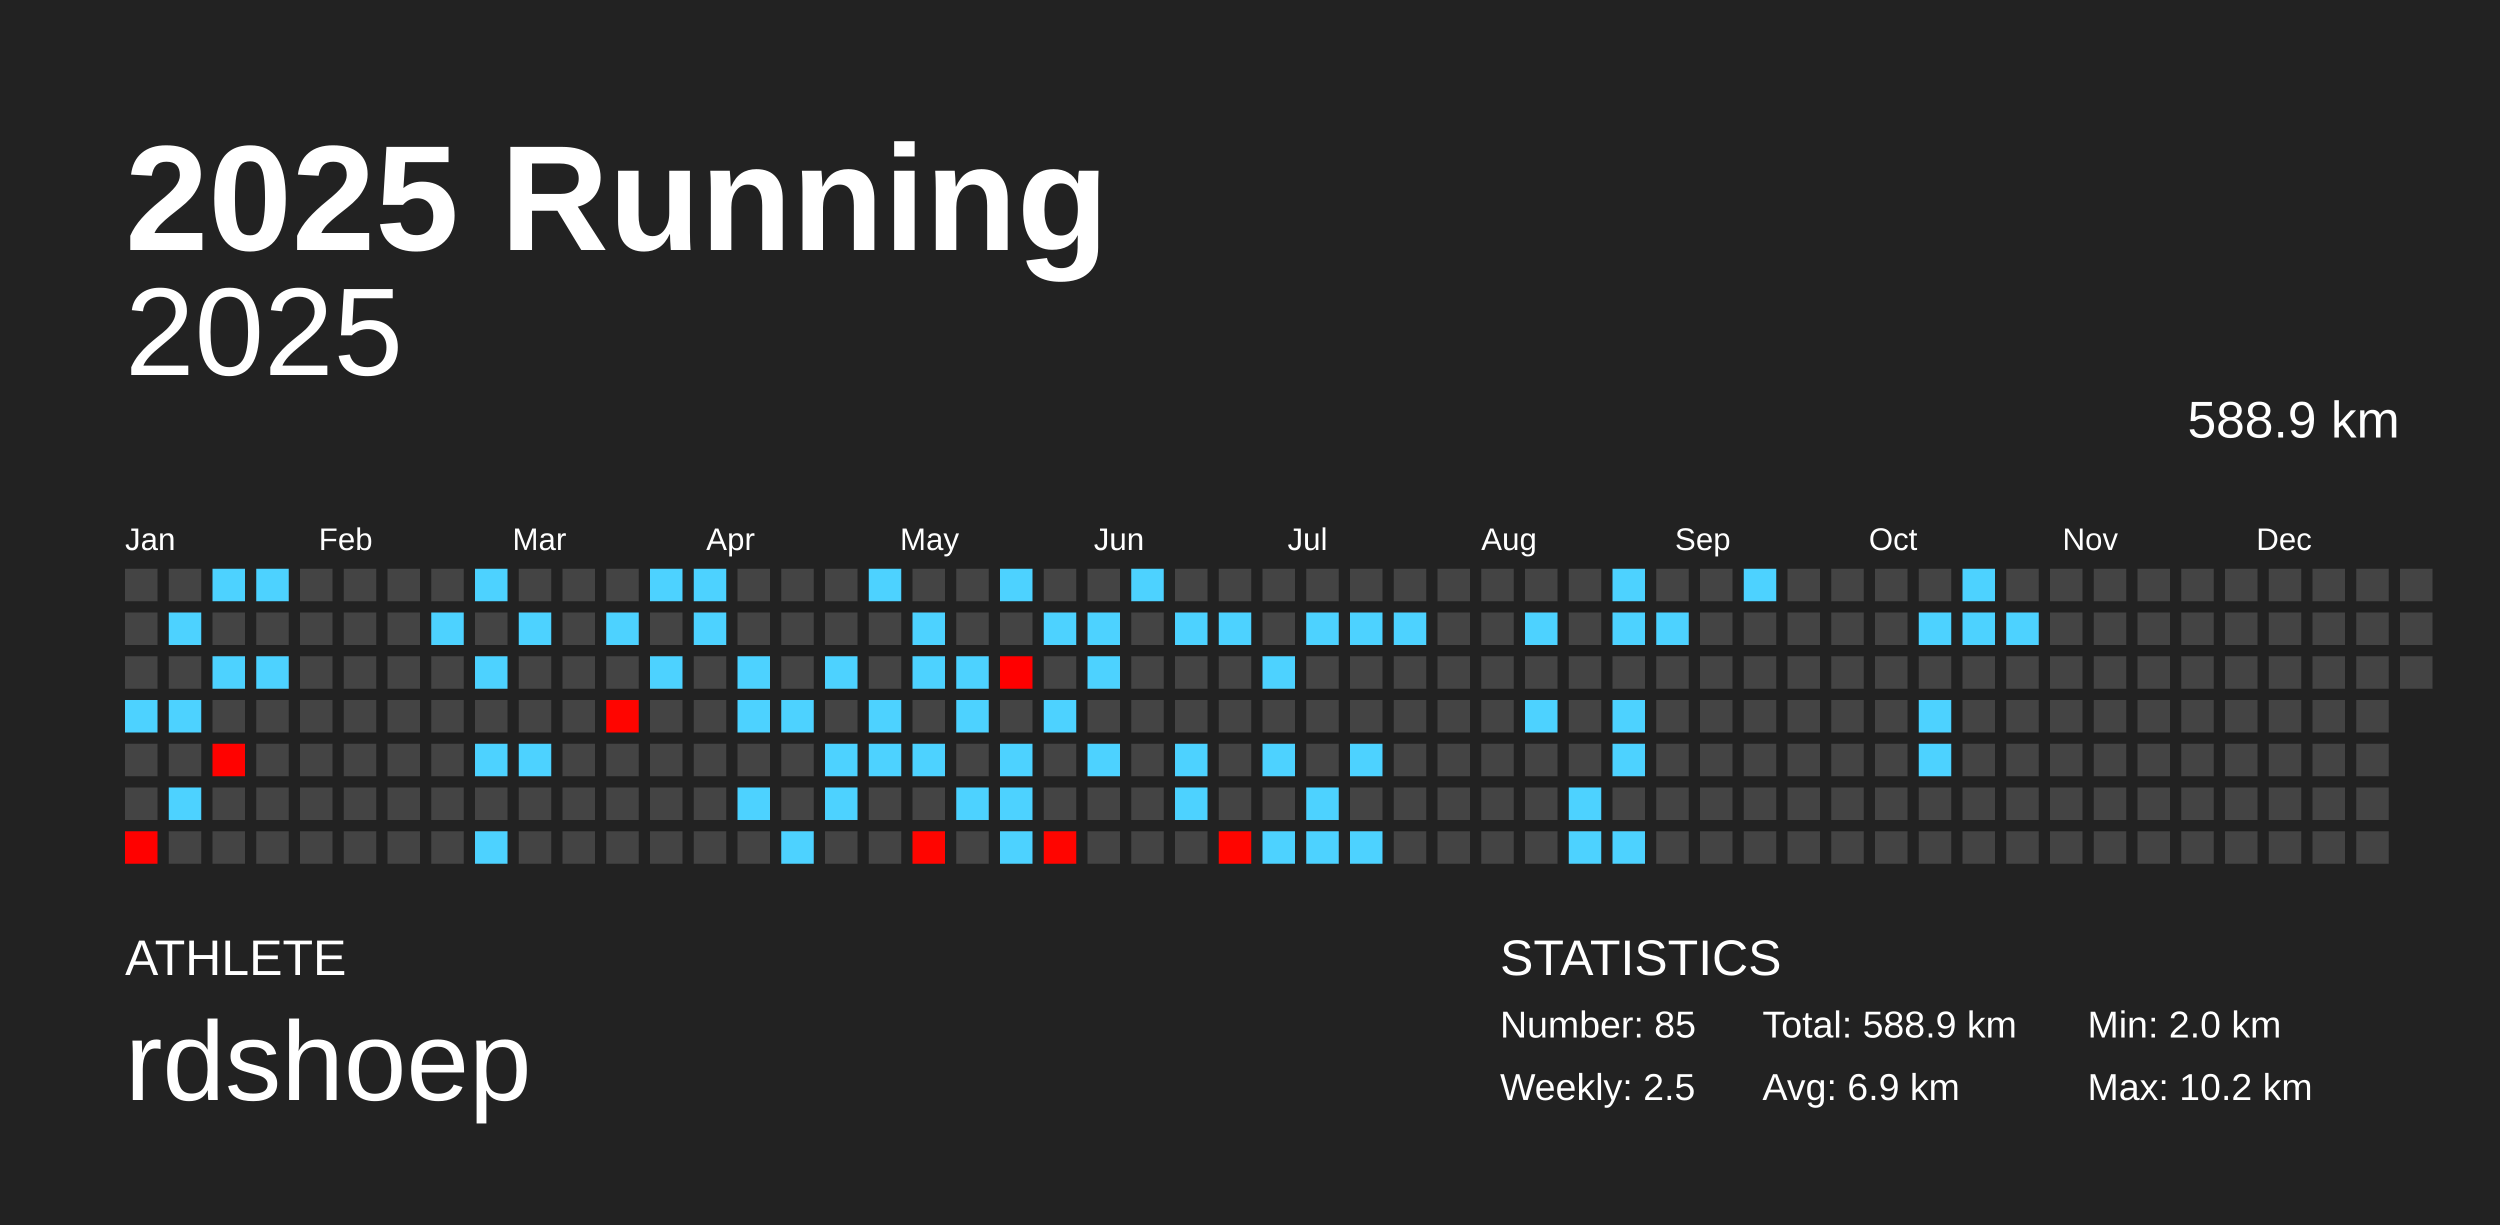
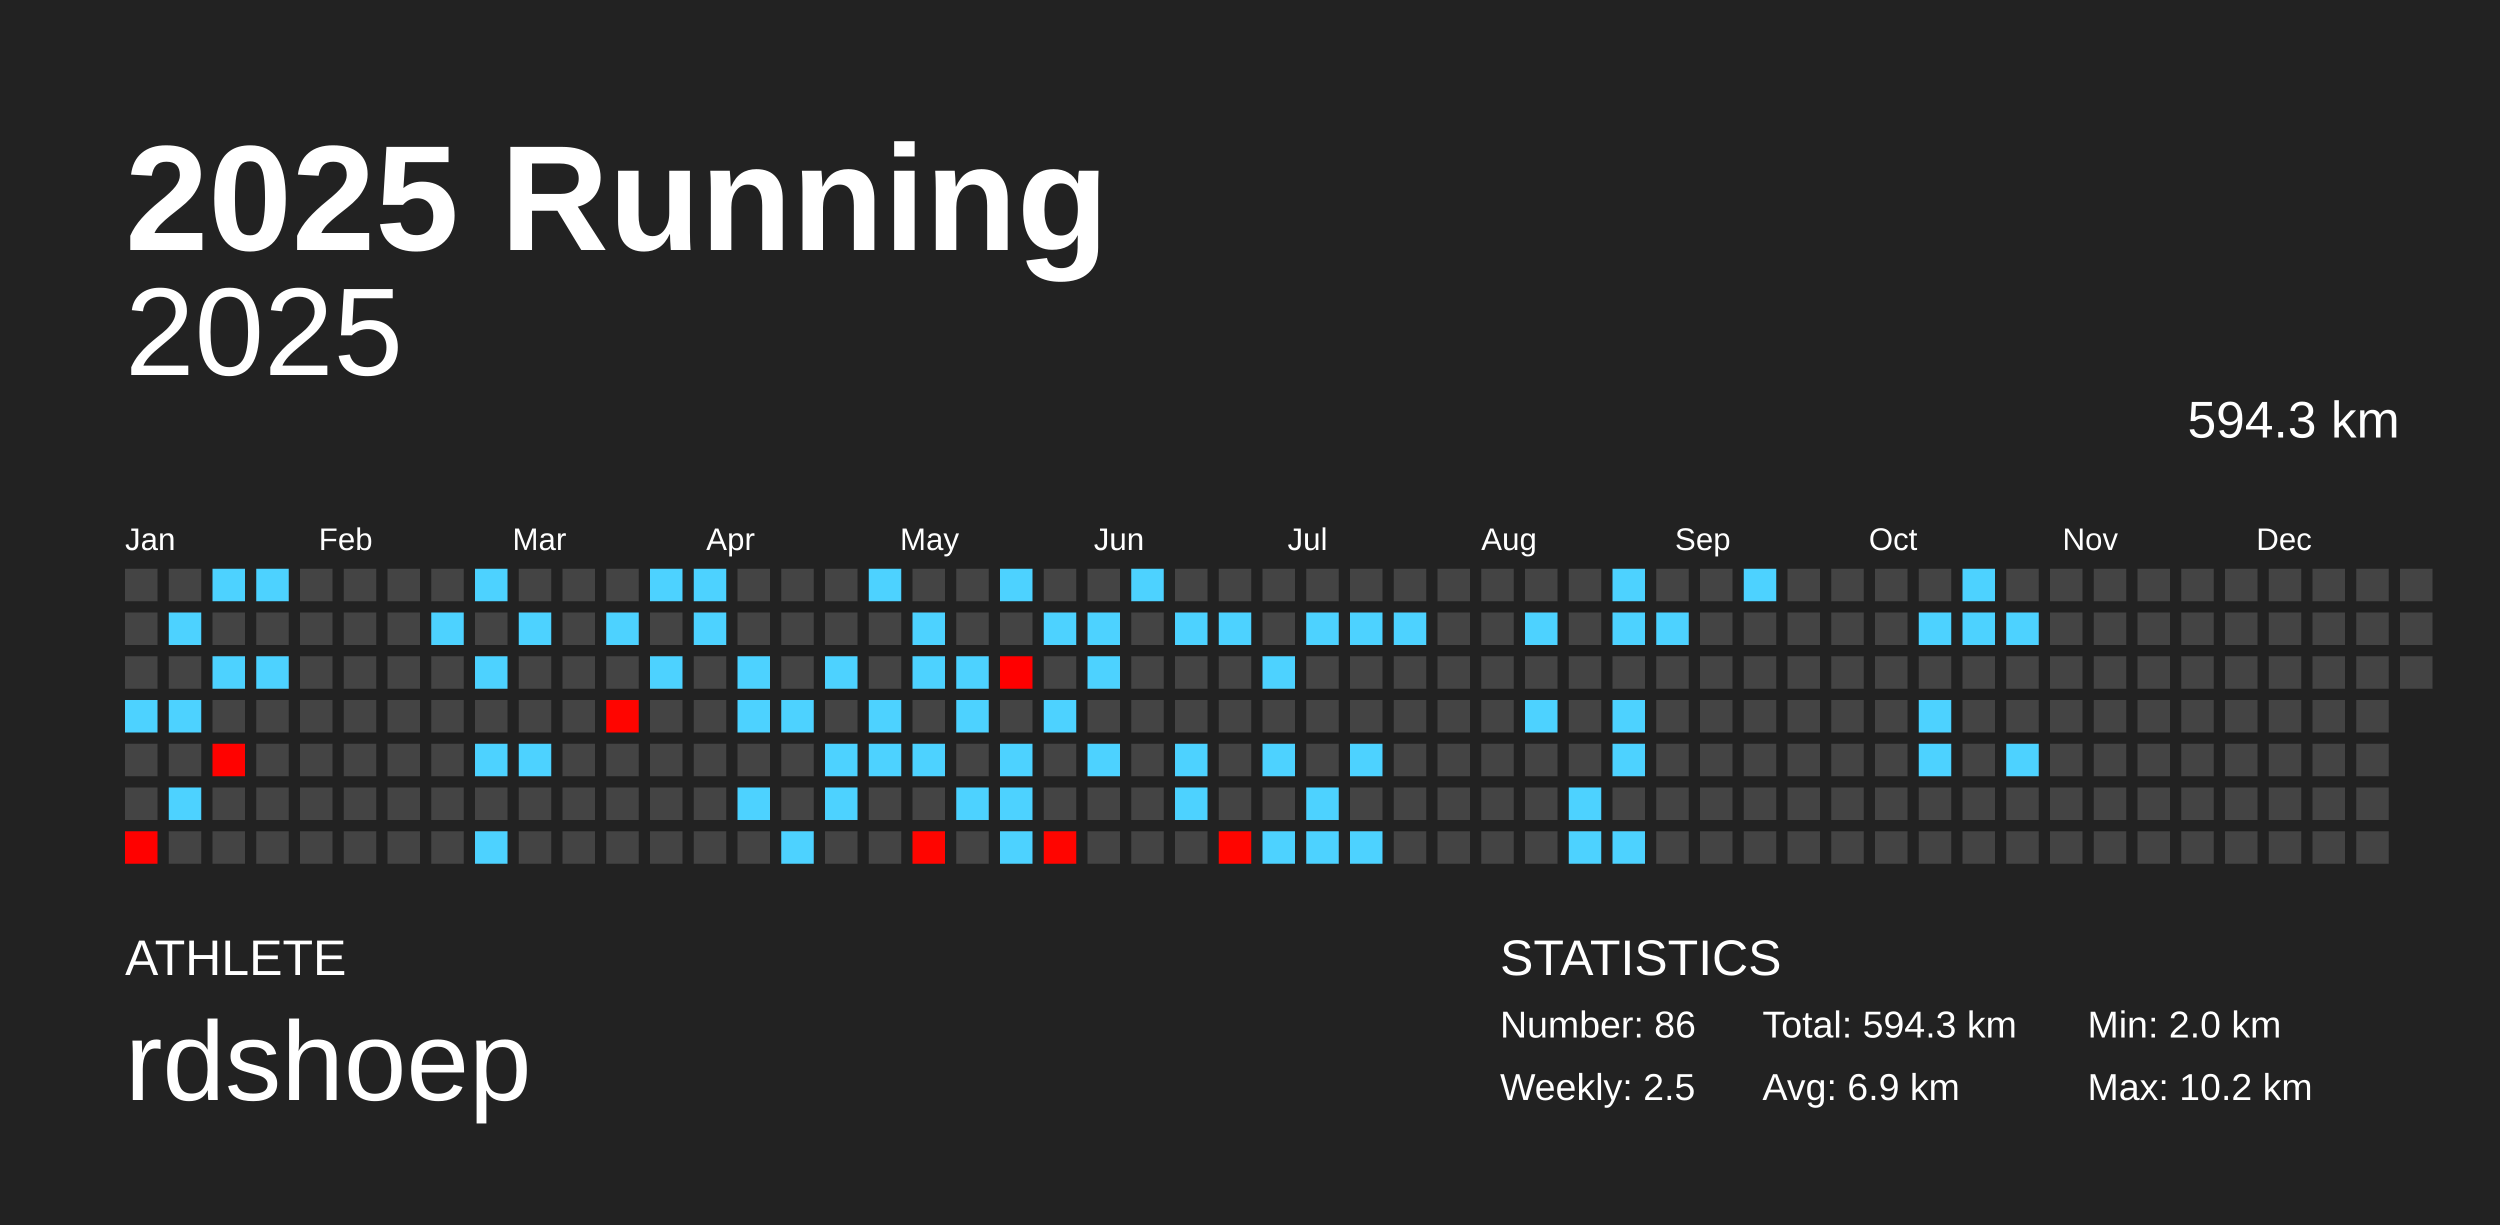
<svg xmlns="http://www.w3.org/2000/svg" baseProfile="full" height="98mm" version="1.1" viewBox="0,0,200,98" width="200mm">
  <defs />
  <rect fill="#222222" height="98" width="200" x="0" y="0" />
  <text fill="#FFFFFF" style="font-size:12px; font-family:Arial; font-weight:bold;" x="10" y="20">2025 Running</text>
  <text fill="#FFFFFF" style="font-size:4px; font-family:Arial" x="10" y="78">ATHLETE</text>
  <text fill="#FFFFFF" style="font-size:9px; font-family:Arial" x="10" y="88">rdshoep</text>
  <text fill="#FFFFFF" style="font-size:4px; font-family:Arial" x="120" y="78">STATISTICS</text>
-   <text fill="#FFFFFF" style="font-size:3px; font-family:Arial" x="120" y="83">Number: 85</text>
+   <text fill="#FFFFFF" style="font-size:3px; font-family:Arial" x="120" y="83">Number: 86</text>
  <text fill="#FFFFFF" style="font-size:3px; font-family:Arial" x="120" y="88">Weekly: 2.5</text>
-   <text fill="#FFFFFF" style="font-size:3px; font-family:Arial" x="141" y="83">Total: 588.9 km</text>
+   <text fill="#FFFFFF" style="font-size:3px; font-family:Arial" x="141" y="83">Total: 594.3 km</text>
  <text fill="#FFFFFF" style="font-size:3px; font-family:Arial" x="141" y="88">Avg: 6.9 km</text>
  <text fill="#FFFFFF" style="font-size:3px; font-family:Arial" x="167" y="83">Min: 2.0 km</text>
  <text fill="#FFFFFF" style="font-size:3px; font-family:Arial" x="167" y="88">Max: 10.2 km</text>
  <text alignment-baseline="hanging" fill="#FFFFFF" style="font-size:10.0px; font-family:Arial;" x="10" y="30">2025</text>
-   <text alignment-baseline="hanging" fill="#FFFFFF" style="font-size:4.125px; font-family:Arial;" x="175" y="35">588.9 km</text>
+   <text alignment-baseline="hanging" fill="#FFFFFF" style="font-size:4.125px; font-family:Arial;" x="175" y="35">594.3 km</text>
  <text fill="#FFFFFF" style="font-size:2.5px; font-family:Arial" x="10.0" y="44">Jan</text>
  <text fill="#FFFFFF" style="font-size:2.5px; font-family:Arial" x="25.5" y="44">Feb</text>
  <text fill="#FFFFFF" style="font-size:2.5px; font-family:Arial" x="41.0" y="44">Mar</text>
  <text fill="#FFFFFF" style="font-size:2.5px; font-family:Arial" x="56.5" y="44">Apr</text>
  <text fill="#FFFFFF" style="font-size:2.5px; font-family:Arial" x="72.0" y="44">May</text>
  <text fill="#FFFFFF" style="font-size:2.5px; font-family:Arial" x="87.5" y="44">Jun</text>
  <text fill="#FFFFFF" style="font-size:2.5px; font-family:Arial" x="103.0" y="44">Jul</text>
  <text fill="#FFFFFF" style="font-size:2.5px; font-family:Arial" x="118.5" y="44">Aug</text>
  <text fill="#FFFFFF" style="font-size:2.5px; font-family:Arial" x="134.0" y="44">Sep</text>
  <text fill="#FFFFFF" style="font-size:2.5px; font-family:Arial" x="149.5" y="44">Oct</text>
  <text fill="#FFFFFF" style="font-size:2.5px; font-family:Arial" x="165.0" y="44">Nov</text>
  <text fill="#FFFFFF" style="font-size:2.5px; font-family:Arial" x="180.5" y="44">Dec</text>
  <rect fill="#444444" height="2.6" width="2.6" x="10.0" y="45.5" />
  <rect fill="#444444" height="2.6" width="2.6" x="10.0" y="49.0" />
  <rect fill="#444444" height="2.6" width="2.6" x="10.0" y="52.5" />
  <rect fill="#4dd2ff" height="2.6" width="2.6" x="10.0" y="56.0" />
  <rect fill="#444444" height="2.6" width="2.6" x="10.0" y="59.5" />
  <rect fill="#444444" height="2.6" width="2.6" x="10.0" y="63.0" />
  <rect fill="#ff0100" height="2.6" width="2.6" x="10.0" y="66.5" />
  <rect fill="#444444" height="2.6" width="2.6" x="13.5" y="45.5" />
  <rect fill="#4dd2ff" height="2.6" width="2.6" x="13.5" y="49.0" />
  <rect fill="#444444" height="2.6" width="2.6" x="13.5" y="52.5" />
  <rect fill="#4dd2ff" height="2.6" width="2.6" x="13.5" y="56.0" />
  <rect fill="#444444" height="2.6" width="2.6" x="13.5" y="59.5" />
  <rect fill="#4dd2ff" height="2.6" width="2.6" x="13.5" y="63.0" />
  <rect fill="#444444" height="2.6" width="2.6" x="13.5" y="66.5" />
  <rect fill="#4dd2ff" height="2.6" width="2.6" x="17.0" y="45.5" />
  <rect fill="#444444" height="2.6" width="2.6" x="17.0" y="49.0" />
  <rect fill="#4dd2ff" height="2.6" width="2.6" x="17.0" y="52.5" />
  <rect fill="#444444" height="2.6" width="2.6" x="17.0" y="56.0" />
  <rect fill="#ff0200" height="2.6" width="2.6" x="17.0" y="59.5" />
  <rect fill="#444444" height="2.6" width="2.6" x="17.0" y="63.0" />
  <rect fill="#444444" height="2.6" width="2.6" x="17.0" y="66.5" />
  <rect fill="#4dd2ff" height="2.6" width="2.6" x="20.5" y="45.5" />
  <rect fill="#444444" height="2.6" width="2.6" x="20.5" y="49.0" />
  <rect fill="#4dd2ff" height="2.6" width="2.6" x="20.5" y="52.5" />
  <rect fill="#444444" height="2.6" width="2.6" x="20.5" y="56.0" />
  <rect fill="#444444" height="2.6" width="2.6" x="20.5" y="59.5" />
  <rect fill="#444444" height="2.6" width="2.6" x="20.5" y="63.0" />
  <rect fill="#444444" height="2.6" width="2.6" x="20.5" y="66.5" />
  <rect fill="#444444" height="2.6" width="2.6" x="24.0" y="45.5" />
  <rect fill="#444444" height="2.6" width="2.6" x="24.0" y="49.0" />
  <rect fill="#444444" height="2.6" width="2.6" x="24.0" y="52.5" />
  <rect fill="#444444" height="2.6" width="2.6" x="24.0" y="56.0" />
  <rect fill="#444444" height="2.6" width="2.6" x="24.0" y="59.5" />
  <rect fill="#444444" height="2.6" width="2.6" x="24.0" y="63.0" />
  <rect fill="#444444" height="2.6" width="2.6" x="24.0" y="66.5" />
  <rect fill="#444444" height="2.6" width="2.6" x="27.5" y="45.5" />
  <rect fill="#444444" height="2.6" width="2.6" x="27.5" y="49.0" />
  <rect fill="#444444" height="2.6" width="2.6" x="27.5" y="52.5" />
  <rect fill="#444444" height="2.6" width="2.6" x="27.5" y="56.0" />
  <rect fill="#444444" height="2.6" width="2.6" x="27.5" y="59.5" />
  <rect fill="#444444" height="2.6" width="2.6" x="27.5" y="63.0" />
  <rect fill="#444444" height="2.6" width="2.6" x="27.5" y="66.5" />
  <rect fill="#444444" height="2.6" width="2.6" x="31.0" y="45.5" />
  <rect fill="#444444" height="2.6" width="2.6" x="31.0" y="49.0" />
  <rect fill="#444444" height="2.6" width="2.6" x="31.0" y="52.5" />
  <rect fill="#444444" height="2.6" width="2.6" x="31.0" y="56.0" />
  <rect fill="#444444" height="2.6" width="2.6" x="31.0" y="59.5" />
  <rect fill="#444444" height="2.6" width="2.6" x="31.0" y="63.0" />
  <rect fill="#444444" height="2.6" width="2.6" x="31.0" y="66.5" />
  <rect fill="#444444" height="2.6" width="2.6" x="34.5" y="45.5" />
  <rect fill="#4dd2ff" height="2.6" width="2.6" x="34.5" y="49.0" />
  <rect fill="#444444" height="2.6" width="2.6" x="34.5" y="52.5" />
  <rect fill="#444444" height="2.6" width="2.6" x="34.5" y="56.0" />
  <rect fill="#444444" height="2.6" width="2.6" x="34.5" y="59.5" />
  <rect fill="#444444" height="2.6" width="2.6" x="34.5" y="63.0" />
  <rect fill="#444444" height="2.6" width="2.6" x="34.5" y="66.5" />
  <rect fill="#4dd2ff" height="2.6" width="2.6" x="38.0" y="45.5" />
  <rect fill="#444444" height="2.6" width="2.6" x="38.0" y="49.0" />
  <rect fill="#4dd2ff" height="2.6" width="2.6" x="38.0" y="52.5" />
  <rect fill="#444444" height="2.6" width="2.6" x="38.0" y="56.0" />
  <rect fill="#4dd2ff" height="2.6" width="2.6" x="38.0" y="59.5" />
  <rect fill="#444444" height="2.6" width="2.6" x="38.0" y="63.0" />
  <rect fill="#4dd2ff" height="2.6" width="2.6" x="38.0" y="66.5" />
  <rect fill="#444444" height="2.6" width="2.6" x="41.5" y="45.5" />
  <rect fill="#4dd2ff" height="2.6" width="2.6" x="41.5" y="49.0" />
  <rect fill="#444444" height="2.6" width="2.6" x="41.5" y="52.5" />
  <rect fill="#444444" height="2.6" width="2.6" x="41.5" y="56.0" />
  <rect fill="#4dd2ff" height="2.6" width="2.6" x="41.5" y="59.5" />
  <rect fill="#444444" height="2.6" width="2.6" x="41.5" y="63.0" />
  <rect fill="#444444" height="2.6" width="2.6" x="41.5" y="66.5" />
  <rect fill="#444444" height="2.6" width="2.6" x="45.0" y="45.5" />
  <rect fill="#444444" height="2.6" width="2.6" x="45.0" y="49.0" />
  <rect fill="#444444" height="2.6" width="2.6" x="45.0" y="52.5" />
  <rect fill="#444444" height="2.6" width="2.6" x="45.0" y="56.0" />
  <rect fill="#444444" height="2.6" width="2.6" x="45.0" y="59.5" />
  <rect fill="#444444" height="2.6" width="2.6" x="45.0" y="63.0" />
  <rect fill="#444444" height="2.6" width="2.6" x="45.0" y="66.5" />
  <rect fill="#444444" height="2.6" width="2.6" x="48.5" y="45.5" />
  <rect fill="#4dd2ff" height="2.6" width="2.6" x="48.5" y="49.0" />
  <rect fill="#444444" height="2.6" width="2.6" x="48.5" y="52.5" />
  <rect fill="#ff0500" height="2.6" width="2.6" x="48.5" y="56.0" />
  <rect fill="#444444" height="2.6" width="2.6" x="48.5" y="59.5" />
  <rect fill="#444444" height="2.6" width="2.6" x="48.5" y="63.0" />
  <rect fill="#444444" height="2.6" width="2.6" x="48.5" y="66.5" />
  <rect fill="#4dd2ff" height="2.6" width="2.6" x="52.0" y="45.5" />
  <rect fill="#444444" height="2.6" width="2.6" x="52.0" y="49.0" />
  <rect fill="#4dd2ff" height="2.6" width="2.6" x="52.0" y="52.5" />
  <rect fill="#444444" height="2.6" width="2.6" x="52.0" y="56.0" />
  <rect fill="#444444" height="2.6" width="2.6" x="52.0" y="59.5" />
  <rect fill="#444444" height="2.6" width="2.6" x="52.0" y="63.0" />
  <rect fill="#444444" height="2.6" width="2.6" x="52.0" y="66.5" />
  <rect fill="#4dd2ff" height="2.6" width="2.6" x="55.5" y="45.5" />
  <rect fill="#4dd2ff" height="2.6" width="2.6" x="55.5" y="49.0" />
  <rect fill="#444444" height="2.6" width="2.6" x="55.5" y="52.5" />
  <rect fill="#444444" height="2.6" width="2.6" x="55.5" y="56.0" />
  <rect fill="#444444" height="2.6" width="2.6" x="55.5" y="59.5" />
  <rect fill="#444444" height="2.6" width="2.6" x="55.5" y="63.0" />
  <rect fill="#444444" height="2.6" width="2.6" x="55.5" y="66.5" />
  <rect fill="#444444" height="2.6" width="2.6" x="59.0" y="45.5" />
  <rect fill="#444444" height="2.6" width="2.6" x="59.0" y="49.0" />
  <rect fill="#4dd2ff" height="2.6" width="2.6" x="59.0" y="52.5" />
  <rect fill="#4dd2ff" height="2.6" width="2.6" x="59.0" y="56.0" />
  <rect fill="#444444" height="2.6" width="2.6" x="59.0" y="59.5" />
  <rect fill="#4dd2ff" height="2.6" width="2.6" x="59.0" y="63.0" />
  <rect fill="#444444" height="2.6" width="2.6" x="59.0" y="66.5" />
  <rect fill="#444444" height="2.6" width="2.6" x="62.5" y="45.5" />
  <rect fill="#444444" height="2.6" width="2.6" x="62.5" y="49.0" />
  <rect fill="#444444" height="2.6" width="2.6" x="62.5" y="52.5" />
  <rect fill="#4dd2ff" height="2.6" width="2.6" x="62.5" y="56.0" />
  <rect fill="#444444" height="2.6" width="2.6" x="62.5" y="59.5" />
  <rect fill="#444444" height="2.6" width="2.6" x="62.5" y="63.0" />
  <rect fill="#4dd2ff" height="2.6" width="2.6" x="62.5" y="66.5" />
  <rect fill="#444444" height="2.6" width="2.6" x="66.0" y="45.5" />
  <rect fill="#444444" height="2.6" width="2.6" x="66.0" y="49.0" />
  <rect fill="#4dd2ff" height="2.6" width="2.6" x="66.0" y="52.5" />
  <rect fill="#444444" height="2.6" width="2.6" x="66.0" y="56.0" />
  <rect fill="#4dd2ff" height="2.6" width="2.6" x="66.0" y="59.5" />
  <rect fill="#4dd2ff" height="2.6" width="2.6" x="66.0" y="63.0" />
  <rect fill="#444444" height="2.6" width="2.6" x="66.0" y="66.5" />
  <rect fill="#4dd2ff" height="2.6" width="2.6" x="69.5" y="45.5" />
  <rect fill="#444444" height="2.6" width="2.6" x="69.5" y="49.0" />
  <rect fill="#444444" height="2.6" width="2.6" x="69.5" y="52.5" />
  <rect fill="#4dd2ff" height="2.6" width="2.6" x="69.5" y="56.0" />
  <rect fill="#4dd2ff" height="2.6" width="2.6" x="69.5" y="59.5" />
  <rect fill="#444444" height="2.6" width="2.6" x="69.5" y="63.0" />
  <rect fill="#444444" height="2.6" width="2.6" x="69.5" y="66.5" />
  <rect fill="#444444" height="2.6" width="2.6" x="73.0" y="45.5" />
  <rect fill="#4dd2ff" height="2.6" width="2.6" x="73.0" y="49.0" />
  <rect fill="#4dd2ff" height="2.6" width="2.6" x="73.0" y="52.5" />
  <rect fill="#444444" height="2.6" width="2.6" x="73.0" y="56.0" />
  <rect fill="#4dd2ff" height="2.6" width="2.6" x="73.0" y="59.5" />
  <rect fill="#444444" height="2.6" width="2.6" x="73.0" y="63.0" />
  <rect fill="#ff0500" height="2.6" width="2.6" x="73.0" y="66.5" />
  <rect fill="#444444" height="2.6" width="2.6" x="76.5" y="45.5" />
  <rect fill="#444444" height="2.6" width="2.6" x="76.5" y="49.0" />
  <rect fill="#4dd2ff" height="2.6" width="2.6" x="76.5" y="52.5" />
  <rect fill="#4dd2ff" height="2.6" width="2.6" x="76.5" y="56.0" />
  <rect fill="#444444" height="2.6" width="2.6" x="76.5" y="59.5" />
  <rect fill="#4dd2ff" height="2.6" width="2.6" x="76.5" y="63.0" />
  <rect fill="#444444" height="2.6" width="2.6" x="76.5" y="66.5" />
  <rect fill="#4dd2ff" height="2.6" width="2.6" x="80.0" y="45.5" />
  <rect fill="#444444" height="2.6" width="2.6" x="80.0" y="49.0" />
  <rect fill="#ff0000" height="2.6" width="2.6" x="80.0" y="52.5" />
  <rect fill="#444444" height="2.6" width="2.6" x="80.0" y="56.0" />
  <rect fill="#4dd2ff" height="2.6" width="2.6" x="80.0" y="59.5" />
  <rect fill="#4dd2ff" height="2.6" width="2.6" x="80.0" y="63.0" />
  <rect fill="#4dd2ff" height="2.6" width="2.6" x="80.0" y="66.5" />
  <rect fill="#444444" height="2.6" width="2.6" x="83.5" y="45.5" />
  <rect fill="#4dd2ff" height="2.6" width="2.6" x="83.5" y="49.0" />
  <rect fill="#444444" height="2.6" width="2.6" x="83.5" y="52.5" />
  <rect fill="#4dd2ff" height="2.6" width="2.6" x="83.5" y="56.0" />
  <rect fill="#444444" height="2.6" width="2.6" x="83.5" y="59.5" />
  <rect fill="#444444" height="2.6" width="2.6" x="83.5" y="63.0" />
  <rect fill="#ff0500" height="2.6" width="2.6" x="83.5" y="66.5" />
  <rect fill="#444444" height="2.6" width="2.6" x="87.0" y="45.5" />
  <rect fill="#4dd2ff" height="2.6" width="2.6" x="87.0" y="49.0" />
  <rect fill="#4dd2ff" height="2.6" width="2.6" x="87.0" y="52.5" />
  <rect fill="#444444" height="2.6" width="2.6" x="87.0" y="56.0" />
  <rect fill="#4dd2ff" height="2.6" width="2.6" x="87.0" y="59.5" />
  <rect fill="#444444" height="2.6" width="2.6" x="87.0" y="63.0" />
  <rect fill="#444444" height="2.6" width="2.6" x="87.0" y="66.5" />
  <rect fill="#4dd2ff" height="2.6" width="2.6" x="90.5" y="45.5" />
  <rect fill="#444444" height="2.6" width="2.6" x="90.5" y="49.0" />
  <rect fill="#444444" height="2.6" width="2.6" x="90.5" y="52.5" />
  <rect fill="#444444" height="2.6" width="2.6" x="90.5" y="56.0" />
  <rect fill="#444444" height="2.6" width="2.6" x="90.5" y="59.5" />
  <rect fill="#444444" height="2.6" width="2.6" x="90.5" y="63.0" />
  <rect fill="#444444" height="2.6" width="2.6" x="90.5" y="66.5" />
  <rect fill="#444444" height="2.6" width="2.6" x="94.0" y="45.5" />
  <rect fill="#4dd2ff" height="2.6" width="2.6" x="94.0" y="49.0" />
  <rect fill="#444444" height="2.6" width="2.6" x="94.0" y="52.5" />
  <rect fill="#444444" height="2.6" width="2.6" x="94.0" y="56.0" />
  <rect fill="#4dd2ff" height="2.6" width="2.6" x="94.0" y="59.5" />
  <rect fill="#4dd2ff" height="2.6" width="2.6" x="94.0" y="63.0" />
  <rect fill="#444444" height="2.6" width="2.6" x="94.0" y="66.5" />
  <rect fill="#444444" height="2.6" width="2.6" x="97.5" y="45.5" />
  <rect fill="#4dd2ff" height="2.6" width="2.6" x="97.5" y="49.0" />
  <rect fill="#444444" height="2.6" width="2.6" x="97.5" y="52.5" />
  <rect fill="#444444" height="2.6" width="2.6" x="97.5" y="56.0" />
  <rect fill="#444444" height="2.6" width="2.6" x="97.5" y="59.5" />
  <rect fill="#444444" height="2.6" width="2.6" x="97.5" y="63.0" />
  <rect fill="#ff0500" height="2.6" width="2.6" x="97.5" y="66.5" />
  <rect fill="#444444" height="2.6" width="2.6" x="101.0" y="45.5" />
  <rect fill="#444444" height="2.6" width="2.6" x="101.0" y="49.0" />
  <rect fill="#4dd2ff" height="2.6" width="2.6" x="101.0" y="52.5" />
  <rect fill="#444444" height="2.6" width="2.6" x="101.0" y="56.0" />
  <rect fill="#4dd2ff" height="2.6" width="2.6" x="101.0" y="59.5" />
  <rect fill="#444444" height="2.6" width="2.6" x="101.0" y="63.0" />
  <rect fill="#4dd2ff" height="2.6" width="2.6" x="101.0" y="66.5" />
  <rect fill="#444444" height="2.6" width="2.6" x="104.5" y="45.5" />
  <rect fill="#4dd2ff" height="2.6" width="2.6" x="104.5" y="49.0" />
  <rect fill="#444444" height="2.6" width="2.6" x="104.5" y="52.5" />
  <rect fill="#444444" height="2.6" width="2.6" x="104.5" y="56.0" />
  <rect fill="#444444" height="2.6" width="2.6" x="104.5" y="59.5" />
  <rect fill="#4dd2ff" height="2.6" width="2.6" x="104.5" y="63.0" />
  <rect fill="#4dd2ff" height="2.6" width="2.6" x="104.5" y="66.5" />
  <rect fill="#444444" height="2.6" width="2.6" x="108.0" y="45.5" />
  <rect fill="#4dd2ff" height="2.6" width="2.6" x="108.0" y="49.0" />
  <rect fill="#444444" height="2.6" width="2.6" x="108.0" y="52.5" />
  <rect fill="#444444" height="2.6" width="2.6" x="108.0" y="56.0" />
  <rect fill="#4dd2ff" height="2.6" width="2.6" x="108.0" y="59.5" />
  <rect fill="#444444" height="2.6" width="2.6" x="108.0" y="63.0" />
  <rect fill="#4dd2ff" height="2.6" width="2.6" x="108.0" y="66.5" />
  <rect fill="#444444" height="2.6" width="2.6" x="111.5" y="45.5" />
  <rect fill="#4dd2ff" height="2.6" width="2.6" x="111.5" y="49.0" />
  <rect fill="#444444" height="2.6" width="2.6" x="111.5" y="52.5" />
  <rect fill="#444444" height="2.6" width="2.6" x="111.5" y="56.0" />
  <rect fill="#444444" height="2.6" width="2.6" x="111.5" y="59.5" />
  <rect fill="#444444" height="2.6" width="2.6" x="111.5" y="63.0" />
  <rect fill="#444444" height="2.6" width="2.6" x="111.5" y="66.5" />
  <rect fill="#444444" height="2.6" width="2.6" x="115.0" y="45.5" />
  <rect fill="#444444" height="2.6" width="2.6" x="115.0" y="49.0" />
  <rect fill="#444444" height="2.6" width="2.6" x="115.0" y="52.5" />
  <rect fill="#444444" height="2.6" width="2.6" x="115.0" y="56.0" />
  <rect fill="#444444" height="2.6" width="2.6" x="115.0" y="59.5" />
  <rect fill="#444444" height="2.6" width="2.6" x="115.0" y="63.0" />
  <rect fill="#444444" height="2.6" width="2.6" x="115.0" y="66.5" />
  <rect fill="#444444" height="2.6" width="2.6" x="118.5" y="45.5" />
  <rect fill="#444444" height="2.6" width="2.6" x="118.5" y="49.0" />
  <rect fill="#444444" height="2.6" width="2.6" x="118.5" y="52.5" />
  <rect fill="#444444" height="2.6" width="2.6" x="118.5" y="56.0" />
  <rect fill="#444444" height="2.6" width="2.6" x="118.5" y="59.5" />
  <rect fill="#444444" height="2.6" width="2.6" x="118.5" y="63.0" />
  <rect fill="#444444" height="2.6" width="2.6" x="118.5" y="66.5" />
  <rect fill="#444444" height="2.6" width="2.6" x="122.0" y="45.5" />
  <rect fill="#4dd2ff" height="2.6" width="2.6" x="122.0" y="49.0" />
  <rect fill="#444444" height="2.6" width="2.6" x="122.0" y="52.5" />
  <rect fill="#4dd2ff" height="2.6" width="2.6" x="122.0" y="56.0" />
  <rect fill="#444444" height="2.6" width="2.6" x="122.0" y="59.5" />
  <rect fill="#444444" height="2.6" width="2.6" x="122.0" y="63.0" />
  <rect fill="#444444" height="2.6" width="2.6" x="122.0" y="66.5" />
  <rect fill="#444444" height="2.6" width="2.6" x="125.5" y="45.5" />
  <rect fill="#444444" height="2.6" width="2.6" x="125.5" y="49.0" />
  <rect fill="#444444" height="2.6" width="2.6" x="125.5" y="52.5" />
  <rect fill="#444444" height="2.6" width="2.6" x="125.5" y="56.0" />
  <rect fill="#444444" height="2.6" width="2.6" x="125.5" y="59.5" />
  <rect fill="#4dd2ff" height="2.6" width="2.6" x="125.5" y="63.0" />
  <rect fill="#4dd2ff" height="2.6" width="2.6" x="125.5" y="66.5" />
  <rect fill="#4dd2ff" height="2.6" width="2.6" x="129.0" y="45.5" />
  <rect fill="#4dd2ff" height="2.6" width="2.6" x="129.0" y="49.0" />
  <rect fill="#444444" height="2.6" width="2.6" x="129.0" y="52.5" />
  <rect fill="#4dd2ff" height="2.6" width="2.6" x="129.0" y="56.0" />
  <rect fill="#4dd2ff" height="2.6" width="2.6" x="129.0" y="59.5" />
  <rect fill="#444444" height="2.6" width="2.6" x="129.0" y="63.0" />
  <rect fill="#4dd2ff" height="2.6" width="2.6" x="129.0" y="66.5" />
  <rect fill="#444444" height="2.6" width="2.6" x="132.5" y="45.5" />
  <rect fill="#4dd2ff" height="2.6" width="2.6" x="132.5" y="49.0" />
  <rect fill="#444444" height="2.6" width="2.6" x="132.5" y="52.5" />
  <rect fill="#444444" height="2.6" width="2.6" x="132.5" y="56.0" />
  <rect fill="#444444" height="2.6" width="2.6" x="132.5" y="59.5" />
  <rect fill="#444444" height="2.6" width="2.6" x="132.5" y="63.0" />
  <rect fill="#444444" height="2.6" width="2.6" x="132.5" y="66.5" />
  <rect fill="#444444" height="2.6" width="2.6" x="136.0" y="45.5" />
  <rect fill="#444444" height="2.6" width="2.6" x="136.0" y="49.0" />
  <rect fill="#444444" height="2.6" width="2.6" x="136.0" y="52.5" />
  <rect fill="#444444" height="2.6" width="2.6" x="136.0" y="56.0" />
  <rect fill="#444444" height="2.6" width="2.6" x="136.0" y="59.5" />
  <rect fill="#444444" height="2.6" width="2.6" x="136.0" y="63.0" />
  <rect fill="#444444" height="2.6" width="2.6" x="136.0" y="66.5" />
  <rect fill="#4dd2ff" height="2.6" width="2.6" x="139.5" y="45.5" />
  <rect fill="#444444" height="2.6" width="2.6" x="139.5" y="49.0" />
  <rect fill="#444444" height="2.6" width="2.6" x="139.5" y="52.5" />
  <rect fill="#444444" height="2.6" width="2.6" x="139.5" y="56.0" />
  <rect fill="#444444" height="2.6" width="2.6" x="139.5" y="59.5" />
  <rect fill="#444444" height="2.6" width="2.6" x="139.5" y="63.0" />
  <rect fill="#444444" height="2.6" width="2.6" x="139.5" y="66.5" />
  <rect fill="#444444" height="2.6" width="2.6" x="143.0" y="45.5" />
  <rect fill="#444444" height="2.6" width="2.6" x="143.0" y="49.0" />
  <rect fill="#444444" height="2.6" width="2.6" x="143.0" y="52.5" />
  <rect fill="#444444" height="2.6" width="2.6" x="143.0" y="56.0" />
  <rect fill="#444444" height="2.6" width="2.6" x="143.0" y="59.5" />
  <rect fill="#444444" height="2.6" width="2.6" x="143.0" y="63.0" />
  <rect fill="#444444" height="2.6" width="2.6" x="143.0" y="66.5" />
  <rect fill="#444444" height="2.6" width="2.6" x="146.5" y="45.5" />
  <rect fill="#444444" height="2.6" width="2.6" x="146.5" y="49.0" />
  <rect fill="#444444" height="2.6" width="2.6" x="146.5" y="52.5" />
  <rect fill="#444444" height="2.6" width="2.6" x="146.5" y="56.0" />
  <rect fill="#444444" height="2.6" width="2.6" x="146.5" y="59.5" />
  <rect fill="#444444" height="2.6" width="2.6" x="146.5" y="63.0" />
  <rect fill="#444444" height="2.6" width="2.6" x="146.5" y="66.5" />
  <rect fill="#444444" height="2.6" width="2.6" x="150.0" y="45.5" />
  <rect fill="#444444" height="2.6" width="2.6" x="150.0" y="49.0" />
  <rect fill="#444444" height="2.6" width="2.6" x="150.0" y="52.5" />
  <rect fill="#444444" height="2.6" width="2.6" x="150.0" y="56.0" />
  <rect fill="#444444" height="2.6" width="2.6" x="150.0" y="59.5" />
  <rect fill="#444444" height="2.6" width="2.6" x="150.0" y="63.0" />
  <rect fill="#444444" height="2.6" width="2.6" x="150.0" y="66.5" />
  <rect fill="#444444" height="2.6" width="2.6" x="153.5" y="45.5" />
  <rect fill="#4dd2ff" height="2.6" width="2.6" x="153.5" y="49.0" />
  <rect fill="#444444" height="2.6" width="2.6" x="153.5" y="52.5" />
  <rect fill="#4dd2ff" height="2.6" width="2.6" x="153.5" y="56.0" />
  <rect fill="#4dd2ff" height="2.6" width="2.6" x="153.5" y="59.5" />
  <rect fill="#444444" height="2.6" width="2.6" x="153.5" y="63.0" />
  <rect fill="#444444" height="2.6" width="2.6" x="153.5" y="66.5" />
  <rect fill="#4dd2ff" height="2.6" width="2.6" x="157.0" y="45.5" />
  <rect fill="#4dd2ff" height="2.6" width="2.6" x="157.0" y="49.0" />
  <rect fill="#444444" height="2.6" width="2.6" x="157.0" y="52.5" />
  <rect fill="#444444" height="2.6" width="2.6" x="157.0" y="56.0" />
  <rect fill="#444444" height="2.6" width="2.6" x="157.0" y="59.5" />
  <rect fill="#444444" height="2.6" width="2.6" x="157.0" y="63.0" />
  <rect fill="#444444" height="2.6" width="2.6" x="157.0" y="66.5" />
  <rect fill="#444444" height="2.6" width="2.6" x="160.5" y="45.5" />
  <rect fill="#4dd2ff" height="2.6" width="2.6" x="160.5" y="49.0" />
  <rect fill="#444444" height="2.6" width="2.6" x="160.5" y="52.5" />
  <rect fill="#444444" height="2.6" width="2.6" x="160.5" y="56.0" />
-   <rect fill="#444444" height="2.6" width="2.6" x="160.5" y="59.5" />
+   <rect fill="#4dd2ff" height="2.6" width="2.6" x="160.5" y="59.5" />
  <rect fill="#444444" height="2.6" width="2.6" x="160.5" y="63.0" />
  <rect fill="#444444" height="2.6" width="2.6" x="160.5" y="66.5" />
  <rect fill="#444444" height="2.6" width="2.6" x="164.0" y="45.5" />
  <rect fill="#444444" height="2.6" width="2.6" x="164.0" y="49.0" />
  <rect fill="#444444" height="2.6" width="2.6" x="164.0" y="52.5" />
  <rect fill="#444444" height="2.6" width="2.6" x="164.0" y="56.0" />
  <rect fill="#444444" height="2.6" width="2.6" x="164.0" y="59.5" />
  <rect fill="#444444" height="2.6" width="2.6" x="164.0" y="63.0" />
  <rect fill="#444444" height="2.6" width="2.6" x="164.0" y="66.5" />
  <rect fill="#444444" height="2.6" width="2.6" x="167.5" y="45.5" />
  <rect fill="#444444" height="2.6" width="2.6" x="167.5" y="49.0" />
  <rect fill="#444444" height="2.6" width="2.6" x="167.5" y="52.5" />
  <rect fill="#444444" height="2.6" width="2.6" x="167.5" y="56.0" />
  <rect fill="#444444" height="2.6" width="2.6" x="167.5" y="59.5" />
  <rect fill="#444444" height="2.6" width="2.6" x="167.5" y="63.0" />
  <rect fill="#444444" height="2.6" width="2.6" x="167.5" y="66.5" />
  <rect fill="#444444" height="2.6" width="2.6" x="171.0" y="45.5" />
  <rect fill="#444444" height="2.6" width="2.6" x="171.0" y="49.0" />
  <rect fill="#444444" height="2.6" width="2.6" x="171.0" y="52.5" />
  <rect fill="#444444" height="2.6" width="2.6" x="171.0" y="56.0" />
  <rect fill="#444444" height="2.6" width="2.6" x="171.0" y="59.5" />
  <rect fill="#444444" height="2.6" width="2.6" x="171.0" y="63.0" />
  <rect fill="#444444" height="2.6" width="2.6" x="171.0" y="66.5" />
  <rect fill="#444444" height="2.6" width="2.6" x="174.5" y="45.5" />
  <rect fill="#444444" height="2.6" width="2.6" x="174.5" y="49.0" />
  <rect fill="#444444" height="2.6" width="2.6" x="174.5" y="52.5" />
  <rect fill="#444444" height="2.6" width="2.6" x="174.5" y="56.0" />
  <rect fill="#444444" height="2.6" width="2.6" x="174.5" y="59.5" />
  <rect fill="#444444" height="2.6" width="2.6" x="174.5" y="63.0" />
  <rect fill="#444444" height="2.6" width="2.6" x="174.5" y="66.5" />
  <rect fill="#444444" height="2.6" width="2.6" x="178.0" y="45.5" />
  <rect fill="#444444" height="2.6" width="2.6" x="178.0" y="49.0" />
  <rect fill="#444444" height="2.6" width="2.6" x="178.0" y="52.5" />
  <rect fill="#444444" height="2.6" width="2.6" x="178.0" y="56.0" />
  <rect fill="#444444" height="2.6" width="2.6" x="178.0" y="59.5" />
  <rect fill="#444444" height="2.6" width="2.6" x="178.0" y="63.0" />
  <rect fill="#444444" height="2.6" width="2.6" x="178.0" y="66.5" />
  <rect fill="#444444" height="2.6" width="2.6" x="181.5" y="45.5" />
  <rect fill="#444444" height="2.6" width="2.6" x="181.5" y="49.0" />
  <rect fill="#444444" height="2.6" width="2.6" x="181.5" y="52.5" />
  <rect fill="#444444" height="2.6" width="2.6" x="181.5" y="56.0" />
  <rect fill="#444444" height="2.6" width="2.6" x="181.5" y="59.5" />
  <rect fill="#444444" height="2.6" width="2.6" x="181.5" y="63.0" />
  <rect fill="#444444" height="2.6" width="2.6" x="181.5" y="66.5" />
  <rect fill="#444444" height="2.6" width="2.6" x="185.0" y="45.5" />
  <rect fill="#444444" height="2.6" width="2.6" x="185.0" y="49.0" />
  <rect fill="#444444" height="2.6" width="2.6" x="185.0" y="52.5" />
  <rect fill="#444444" height="2.6" width="2.6" x="185.0" y="56.0" />
  <rect fill="#444444" height="2.6" width="2.6" x="185.0" y="59.5" />
  <rect fill="#444444" height="2.6" width="2.6" x="185.0" y="63.0" />
  <rect fill="#444444" height="2.6" width="2.6" x="185.0" y="66.5" />
  <rect fill="#444444" height="2.6" width="2.6" x="188.5" y="45.5" />
  <rect fill="#444444" height="2.6" width="2.6" x="188.5" y="49.0" />
  <rect fill="#444444" height="2.6" width="2.6" x="188.5" y="52.5" />
  <rect fill="#444444" height="2.6" width="2.6" x="188.5" y="56.0" />
  <rect fill="#444444" height="2.6" width="2.6" x="188.5" y="59.5" />
  <rect fill="#444444" height="2.6" width="2.6" x="188.5" y="63.0" />
  <rect fill="#444444" height="2.6" width="2.6" x="188.5" y="66.5" />
  <rect fill="#444444" height="2.6" width="2.6" x="192.0" y="45.5" />
  <rect fill="#444444" height="2.6" width="2.6" x="192.0" y="49.0" />
  <rect fill="#444444" height="2.6" width="2.6" x="192.0" y="52.5" />
</svg>
